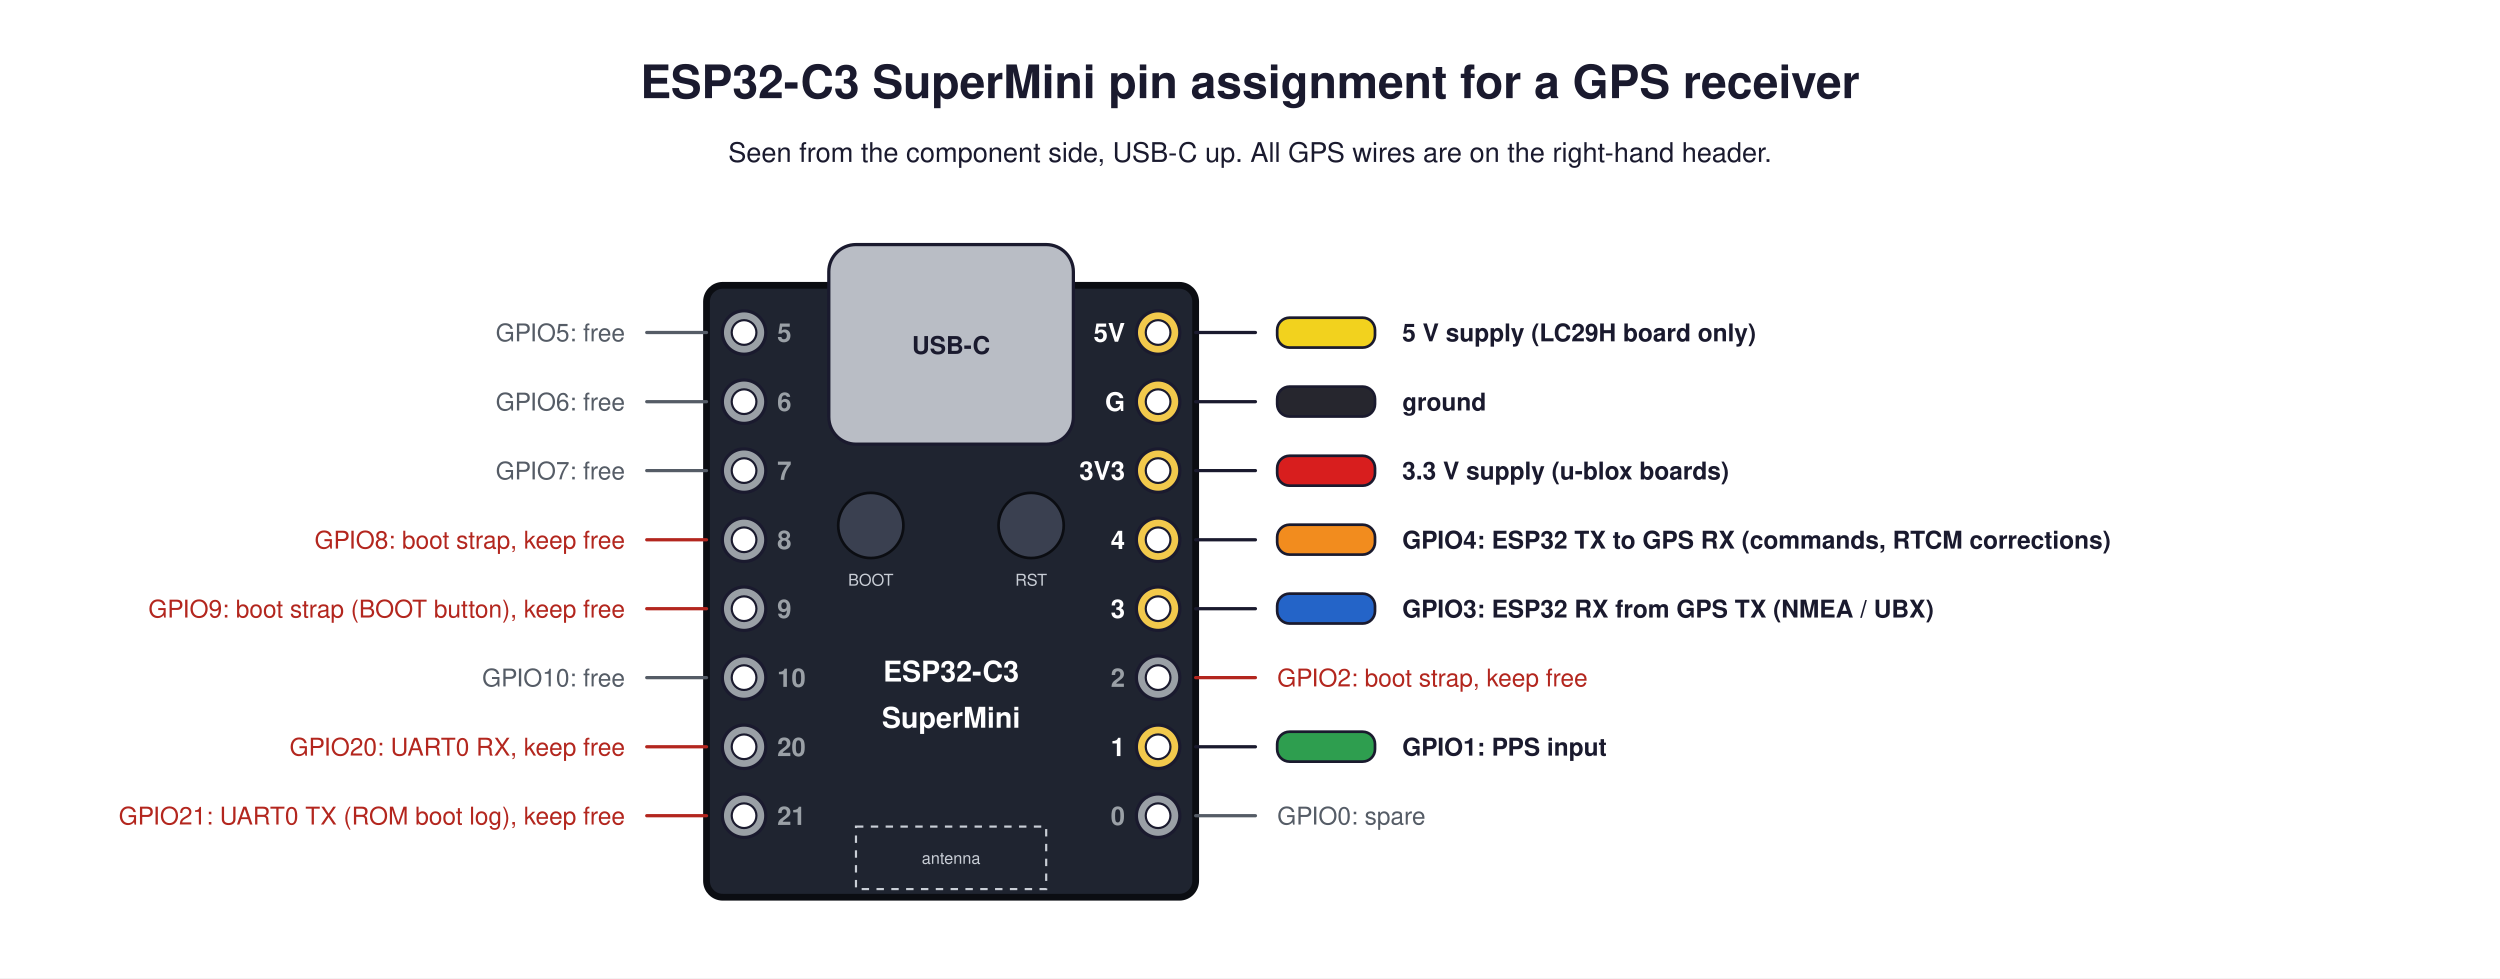
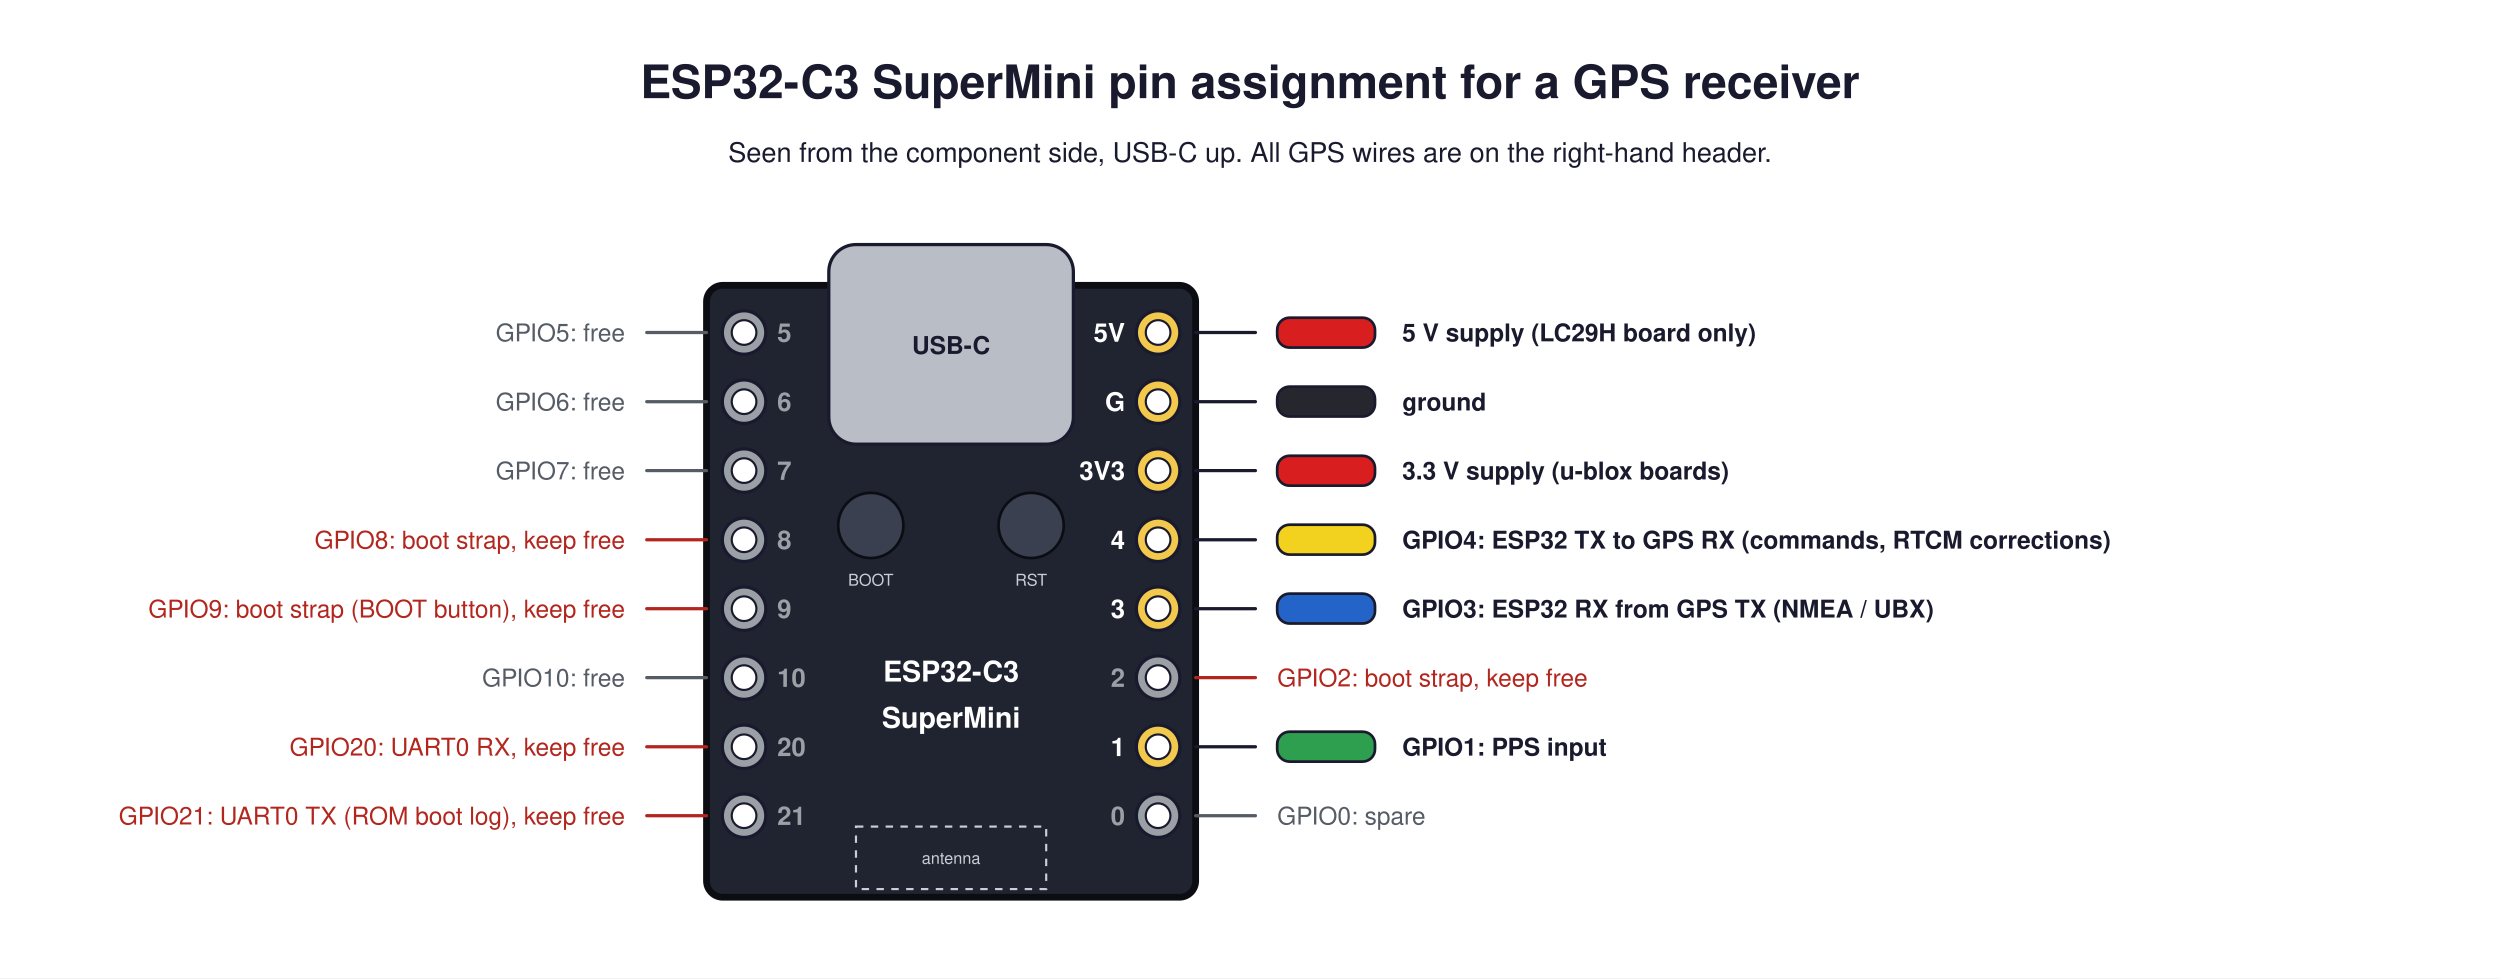
<svg xmlns="http://www.w3.org/2000/svg" width="1012" height="396" viewBox="0 0 1012 396">
  <rect width="100%" height="100%" fill="#ffffff" />
  <g transform="translate(0.0 0.0)">
    <text x="506.0" y="33.0" font-size="18.7" font-family="Helvetica, Arial, sans-serif" font-weight="bold" fill="#1a1a2e" text-anchor="middle" dy="0.36em">ESP32-C3 SuperMini pin assignment for a GPS receiver</text>
    <text x="506.0" y="61.6" font-size="11.0" font-family="Helvetica, Arial, sans-serif" font-weight="normal" fill="#1a1a2e" text-anchor="middle" dy="0.36em">Seen from the component side, USB-C up. All GPS wires are on the right-hand header.</text>
  </g>
  <g transform="translate(286.0 115.5)">
    <rect x="0.0" y="0.0" width="198.0" height="247.7" rx="6.6" fill="#1f2430" stroke="#0b0d12" stroke-width="2.75" />
    <rect x="49.5" y="-16.5" width="99.0" height="80.8" rx="11.0" fill="#b9bdc5" stroke="#1a1a2e" stroke-width="1.32" />
    <text x="99.0" y="24.2" font-size="9.9" font-family="Helvetica, Arial, sans-serif" font-weight="bold" fill="#1a1a2e" text-anchor="middle" dy="0.36em">USB-C</text>
    <circle cx="66.5" cy="97.2" r="13.2" fill="#3a4050" stroke="#0b0d12" stroke-width="1.10" />
    <text x="66.5" y="119.2" font-size="6.6" font-family="Helvetica, Arial, sans-serif" font-weight="normal" fill="#c9ced6" text-anchor="middle" dy="0.36em">BOOT</text>
    <circle cx="131.4" cy="97.2" r="13.2" fill="#3a4050" stroke="#0b0d12" stroke-width="1.10" />
    <text x="131.4" y="119.2" font-size="6.6" font-family="Helvetica, Arial, sans-serif" font-weight="normal" fill="#c9ced6" text-anchor="middle" dy="0.36em">RST</text>
    <rect x="60.5" y="219.1" width="77.0" height="25.3" rx="0.0" fill="none" stroke="#c9ced6" stroke-width="0.88" stroke-dasharray="3 3" />
    <text x="99.0" y="231.8" font-size="6.6" font-family="Helvetica, Arial, sans-serif" font-weight="normal" fill="#c9ced6" text-anchor="middle" dy="0.36em">antenna</text>
    <text x="99.0" y="156.2" font-size="11.6" font-family="Helvetica, Arial, sans-serif" font-weight="bold" fill="#ffffff" text-anchor="middle" dy="0.36em">ESP32-C3</text>
    <text x="99.0" y="174.9" font-size="11.6" font-family="Helvetica, Arial, sans-serif" font-weight="bold" fill="#ffffff" text-anchor="middle" dy="0.36em">SuperMini</text>
    <circle cx="15.2" cy="19.1" r="8.8" fill="#9aa0a6" stroke="#1a1a2e" stroke-width="1.32" />
    <circle cx="15.2" cy="19.1" r="5.0" fill="#ffffff" stroke="#1a1a2e" stroke-width="0.88" />
    <text x="28.6" y="19.1" font-size="10.4" font-family="Helvetica, Arial, sans-serif" font-weight="bold" fill="#9aa0a6" text-anchor="start" dy="0.36em">5</text>
    <circle cx="15.2" cy="47.1" r="8.8" fill="#9aa0a6" stroke="#1a1a2e" stroke-width="1.32" />
    <circle cx="15.2" cy="47.1" r="5.0" fill="#ffffff" stroke="#1a1a2e" stroke-width="0.88" />
    <text x="28.6" y="47.1" font-size="10.4" font-family="Helvetica, Arial, sans-serif" font-weight="bold" fill="#9aa0a6" text-anchor="start" dy="0.36em">6</text>
    <circle cx="15.2" cy="75.0" r="8.8" fill="#9aa0a6" stroke="#1a1a2e" stroke-width="1.32" />
    <circle cx="15.2" cy="75.0" r="5.0" fill="#ffffff" stroke="#1a1a2e" stroke-width="0.88" />
    <text x="28.6" y="75.0" font-size="10.4" font-family="Helvetica, Arial, sans-serif" font-weight="bold" fill="#9aa0a6" text-anchor="start" dy="0.36em">7</text>
    <circle cx="15.2" cy="103.0" r="8.8" fill="#9aa0a6" stroke="#1a1a2e" stroke-width="1.32" />
    <circle cx="15.2" cy="103.0" r="5.0" fill="#ffffff" stroke="#1a1a2e" stroke-width="0.88" />
    <text x="28.6" y="103.0" font-size="10.4" font-family="Helvetica, Arial, sans-serif" font-weight="bold" fill="#9aa0a6" text-anchor="start" dy="0.36em">8</text>
    <circle cx="15.2" cy="130.9" r="8.8" fill="#9aa0a6" stroke="#1a1a2e" stroke-width="1.32" />
    <circle cx="15.2" cy="130.9" r="5.0" fill="#ffffff" stroke="#1a1a2e" stroke-width="0.88" />
    <text x="28.6" y="130.9" font-size="10.4" font-family="Helvetica, Arial, sans-serif" font-weight="bold" fill="#9aa0a6" text-anchor="start" dy="0.36em">9</text>
    <circle cx="15.2" cy="158.8" r="8.8" fill="#9aa0a6" stroke="#1a1a2e" stroke-width="1.32" />
    <circle cx="15.2" cy="158.8" r="5.0" fill="#ffffff" stroke="#1a1a2e" stroke-width="0.88" />
    <text x="28.6" y="158.8" font-size="10.4" font-family="Helvetica, Arial, sans-serif" font-weight="bold" fill="#9aa0a6" text-anchor="start" dy="0.36em">10</text>
    <circle cx="15.2" cy="186.8" r="8.8" fill="#9aa0a6" stroke="#1a1a2e" stroke-width="1.32" />
    <circle cx="15.2" cy="186.8" r="5.0" fill="#ffffff" stroke="#1a1a2e" stroke-width="0.88" />
    <text x="28.6" y="186.8" font-size="10.4" font-family="Helvetica, Arial, sans-serif" font-weight="bold" fill="#9aa0a6" text-anchor="start" dy="0.36em">20</text>
    <circle cx="15.2" cy="214.7" r="8.8" fill="#9aa0a6" stroke="#1a1a2e" stroke-width="1.32" />
    <circle cx="15.2" cy="214.7" r="5.0" fill="#ffffff" stroke="#1a1a2e" stroke-width="0.88" />
    <text x="28.6" y="214.7" font-size="10.4" font-family="Helvetica, Arial, sans-serif" font-weight="bold" fill="#9aa0a6" text-anchor="start" dy="0.36em">21</text>
    <circle cx="182.8" cy="19.1" r="8.8" fill="#f2c94c" stroke="#1a1a2e" stroke-width="1.32" />
    <circle cx="182.8" cy="19.1" r="5.0" fill="#ffffff" stroke="#1a1a2e" stroke-width="0.88" />
    <text x="169.4" y="19.1" font-size="10.4" font-family="Helvetica, Arial, sans-serif" font-weight="bold" fill="#ffffff" text-anchor="end" dy="0.36em">5V</text>
    <circle cx="182.8" cy="47.1" r="8.8" fill="#f2c94c" stroke="#1a1a2e" stroke-width="1.32" />
    <circle cx="182.8" cy="47.1" r="5.0" fill="#ffffff" stroke="#1a1a2e" stroke-width="0.88" />
    <text x="169.4" y="47.1" font-size="10.4" font-family="Helvetica, Arial, sans-serif" font-weight="bold" fill="#ffffff" text-anchor="end" dy="0.36em">G</text>
    <circle cx="182.8" cy="75.0" r="8.8" fill="#f2c94c" stroke="#1a1a2e" stroke-width="1.32" />
    <circle cx="182.8" cy="75.0" r="5.0" fill="#ffffff" stroke="#1a1a2e" stroke-width="0.88" />
    <text x="169.4" y="75.0" font-size="10.4" font-family="Helvetica, Arial, sans-serif" font-weight="bold" fill="#ffffff" text-anchor="end" dy="0.36em">3V3</text>
    <circle cx="182.8" cy="103.0" r="8.8" fill="#f2c94c" stroke="#1a1a2e" stroke-width="1.32" />
    <circle cx="182.8" cy="103.0" r="5.0" fill="#ffffff" stroke="#1a1a2e" stroke-width="0.88" />
    <text x="169.4" y="103.0" font-size="10.4" font-family="Helvetica, Arial, sans-serif" font-weight="bold" fill="#ffffff" text-anchor="end" dy="0.36em">4</text>
    <circle cx="182.8" cy="130.9" r="8.8" fill="#f2c94c" stroke="#1a1a2e" stroke-width="1.32" />
    <circle cx="182.8" cy="130.9" r="5.0" fill="#ffffff" stroke="#1a1a2e" stroke-width="0.88" />
    <text x="169.4" y="130.9" font-size="10.4" font-family="Helvetica, Arial, sans-serif" font-weight="bold" fill="#ffffff" text-anchor="end" dy="0.36em">3</text>
    <circle cx="182.8" cy="158.8" r="8.8" fill="#9aa0a6" stroke="#1a1a2e" stroke-width="1.32" />
    <circle cx="182.8" cy="158.8" r="5.0" fill="#ffffff" stroke="#1a1a2e" stroke-width="0.88" />
    <text x="169.4" y="158.8" font-size="10.4" font-family="Helvetica, Arial, sans-serif" font-weight="bold" fill="#9aa0a6" text-anchor="end" dy="0.36em">2</text>
    <circle cx="182.8" cy="186.8" r="8.8" fill="#f2c94c" stroke="#1a1a2e" stroke-width="1.32" />
    <circle cx="182.8" cy="186.8" r="5.0" fill="#ffffff" stroke="#1a1a2e" stroke-width="0.88" />
    <text x="169.4" y="186.8" font-size="10.4" font-family="Helvetica, Arial, sans-serif" font-weight="bold" fill="#ffffff" text-anchor="end" dy="0.36em">1</text>
    <circle cx="182.8" cy="214.7" r="8.8" fill="#9aa0a6" stroke="#1a1a2e" stroke-width="1.32" />
    <circle cx="182.8" cy="214.7" r="5.0" fill="#ffffff" stroke="#1a1a2e" stroke-width="0.88" />
    <text x="169.4" y="214.7" font-size="10.4" font-family="Helvetica, Arial, sans-serif" font-weight="bold" fill="#9aa0a6" text-anchor="end" dy="0.36em">0</text>
    <line x1="0.0" y1="19.1" x2="-24.2" y2="19.1" stroke="#555c66" stroke-width="1.32" stroke-linecap="round" />
    <text x="-33.0" y="19.1" font-size="9.9" font-family="Helvetica, Arial, sans-serif" font-weight="normal" fill="#555c66" text-anchor="end" dy="0.36em">GPIO5: free</text>
    <line x1="0.0" y1="47.1" x2="-24.2" y2="47.1" stroke="#555c66" stroke-width="1.32" stroke-linecap="round" />
    <text x="-33.0" y="47.1" font-size="9.9" font-family="Helvetica, Arial, sans-serif" font-weight="normal" fill="#555c66" text-anchor="end" dy="0.36em">GPIO6: free</text>
    <line x1="0.0" y1="75.0" x2="-24.2" y2="75.0" stroke="#555c66" stroke-width="1.32" stroke-linecap="round" />
    <text x="-33.0" y="75.0" font-size="9.9" font-family="Helvetica, Arial, sans-serif" font-weight="normal" fill="#555c66" text-anchor="end" dy="0.36em">GPIO7: free</text>
    <line x1="0.0" y1="103.0" x2="-24.2" y2="103.0" stroke="#b3261e" stroke-width="1.32" stroke-linecap="round" />
    <text x="-33.0" y="103.0" font-size="9.9" font-family="Helvetica, Arial, sans-serif" font-weight="normal" fill="#b3261e" text-anchor="end" dy="0.36em">GPIO8: boot strap, keep free</text>
    <line x1="0.0" y1="130.9" x2="-24.2" y2="130.9" stroke="#b3261e" stroke-width="1.32" stroke-linecap="round" />
    <text x="-33.0" y="130.9" font-size="9.9" font-family="Helvetica, Arial, sans-serif" font-weight="normal" fill="#b3261e" text-anchor="end" dy="0.36em">GPIO9: boot strap (BOOT button), keep free</text>
    <line x1="0.0" y1="158.8" x2="-24.2" y2="158.8" stroke="#555c66" stroke-width="1.32" stroke-linecap="round" />
    <text x="-33.0" y="158.8" font-size="9.9" font-family="Helvetica, Arial, sans-serif" font-weight="normal" fill="#555c66" text-anchor="end" dy="0.36em">GPIO10: free</text>
    <line x1="0.0" y1="186.8" x2="-24.2" y2="186.8" stroke="#b3261e" stroke-width="1.32" stroke-linecap="round" />
    <text x="-33.0" y="186.8" font-size="9.9" font-family="Helvetica, Arial, sans-serif" font-weight="normal" fill="#b3261e" text-anchor="end" dy="0.36em">GPIO20: UART0 RX, keep free</text>
    <line x1="0.0" y1="214.7" x2="-24.2" y2="214.7" stroke="#b3261e" stroke-width="1.32" stroke-linecap="round" />
    <text x="-33.0" y="214.7" font-size="9.9" font-family="Helvetica, Arial, sans-serif" font-weight="normal" fill="#b3261e" text-anchor="end" dy="0.36em">GPIO21: UART0 TX (ROM boot log), keep free</text>
    <line x1="198.0" y1="19.1" x2="222.2" y2="19.1" stroke="#1a1a2e" stroke-width="1.32" stroke-linecap="round" />
-     <rect x="231.0" y="13.1" width="39.6" height="12.1" rx="5.0" fill="#f2d21e" stroke="#1a1a2e" stroke-width="1.10" />
+     <rect x="231.0" y="13.1" width="39.6" height="12.1" rx="5.0" fill="#d81e1e" stroke="#1a1a2e" stroke-width="1.10" />
    <text x="281.6" y="19.1" font-size="9.9" font-family="Helvetica, Arial, sans-serif" font-weight="bold" fill="#1a1a2e" text-anchor="start" dy="0.36em">5 V supply (LC29H board only)</text>
    <line x1="198.0" y1="47.1" x2="222.2" y2="47.1" stroke="#1a1a2e" stroke-width="1.32" stroke-linecap="round" />
    <rect x="231.0" y="41.0" width="39.6" height="12.1" rx="5.0" fill="#26262e" stroke="#1a1a2e" stroke-width="1.10" />
    <text x="281.6" y="47.1" font-size="9.9" font-family="Helvetica, Arial, sans-serif" font-weight="bold" fill="#1a1a2e" text-anchor="start" dy="0.36em">ground</text>
    <line x1="198.0" y1="75.0" x2="222.2" y2="75.0" stroke="#1a1a2e" stroke-width="1.32" stroke-linecap="round" />
    <rect x="231.0" y="69.0" width="39.6" height="12.1" rx="5.0" fill="#d81e1e" stroke="#1a1a2e" stroke-width="1.10" />
    <text x="281.6" y="75.0" font-size="9.9" font-family="Helvetica, Arial, sans-serif" font-weight="bold" fill="#1a1a2e" text-anchor="start" dy="0.36em">3.3 V supply (u-blox boards)</text>
    <line x1="198.0" y1="103.0" x2="222.2" y2="103.0" stroke="#1a1a2e" stroke-width="1.32" stroke-linecap="round" />
-     <rect x="231.0" y="96.9" width="39.6" height="12.1" rx="5.0" fill="#f28c1e" stroke="#1a1a2e" stroke-width="1.10" />
+     <rect x="231.0" y="96.9" width="39.6" height="12.1" rx="5.0" fill="#f2d21e" stroke="#1a1a2e" stroke-width="1.10" />
    <text x="281.6" y="103.0" font-size="9.9" font-family="Helvetica, Arial, sans-serif" font-weight="bold" fill="#1a1a2e" text-anchor="start" dy="0.36em">GPIO4: ESP32 TX to GPS RX (commands, RTCM corrections)</text>
    <line x1="198.0" y1="130.9" x2="222.2" y2="130.9" stroke="#1a1a2e" stroke-width="1.32" stroke-linecap="round" />
    <rect x="231.0" y="124.8" width="39.6" height="12.1" rx="5.0" fill="#2464c8" stroke="#1a1a2e" stroke-width="1.10" />
    <text x="281.6" y="130.9" font-size="9.9" font-family="Helvetica, Arial, sans-serif" font-weight="bold" fill="#1a1a2e" text-anchor="start" dy="0.36em">GPIO3: ESP32 RX from GPS TX (NMEA / UBX)</text>
    <line x1="198.0" y1="158.8" x2="222.2" y2="158.8" stroke="#b3261e" stroke-width="1.32" stroke-linecap="round" />
    <text x="231.0" y="158.8" font-size="9.9" font-family="Helvetica, Arial, sans-serif" font-weight="normal" fill="#b3261e" text-anchor="start" dy="0.36em">GPIO2: boot strap, keep free</text>
    <line x1="198.0" y1="186.8" x2="222.2" y2="186.8" stroke="#1a1a2e" stroke-width="1.32" stroke-linecap="round" />
    <rect x="231.0" y="180.7" width="39.6" height="12.1" rx="5.0" fill="#2e9e4f" stroke="#1a1a2e" stroke-width="1.10" />
    <text x="281.6" y="186.8" font-size="9.9" font-family="Helvetica, Arial, sans-serif" font-weight="bold" fill="#1a1a2e" text-anchor="start" dy="0.36em">GPIO1: PPS input</text>
    <line x1="198.0" y1="214.7" x2="222.2" y2="214.7" stroke="#555c66" stroke-width="1.32" stroke-linecap="round" />
    <text x="231.0" y="214.7" font-size="9.9" font-family="Helvetica, Arial, sans-serif" font-weight="normal" fill="#555c66" text-anchor="start" dy="0.36em">GPIO0: spare</text>
  </g>
</svg>
